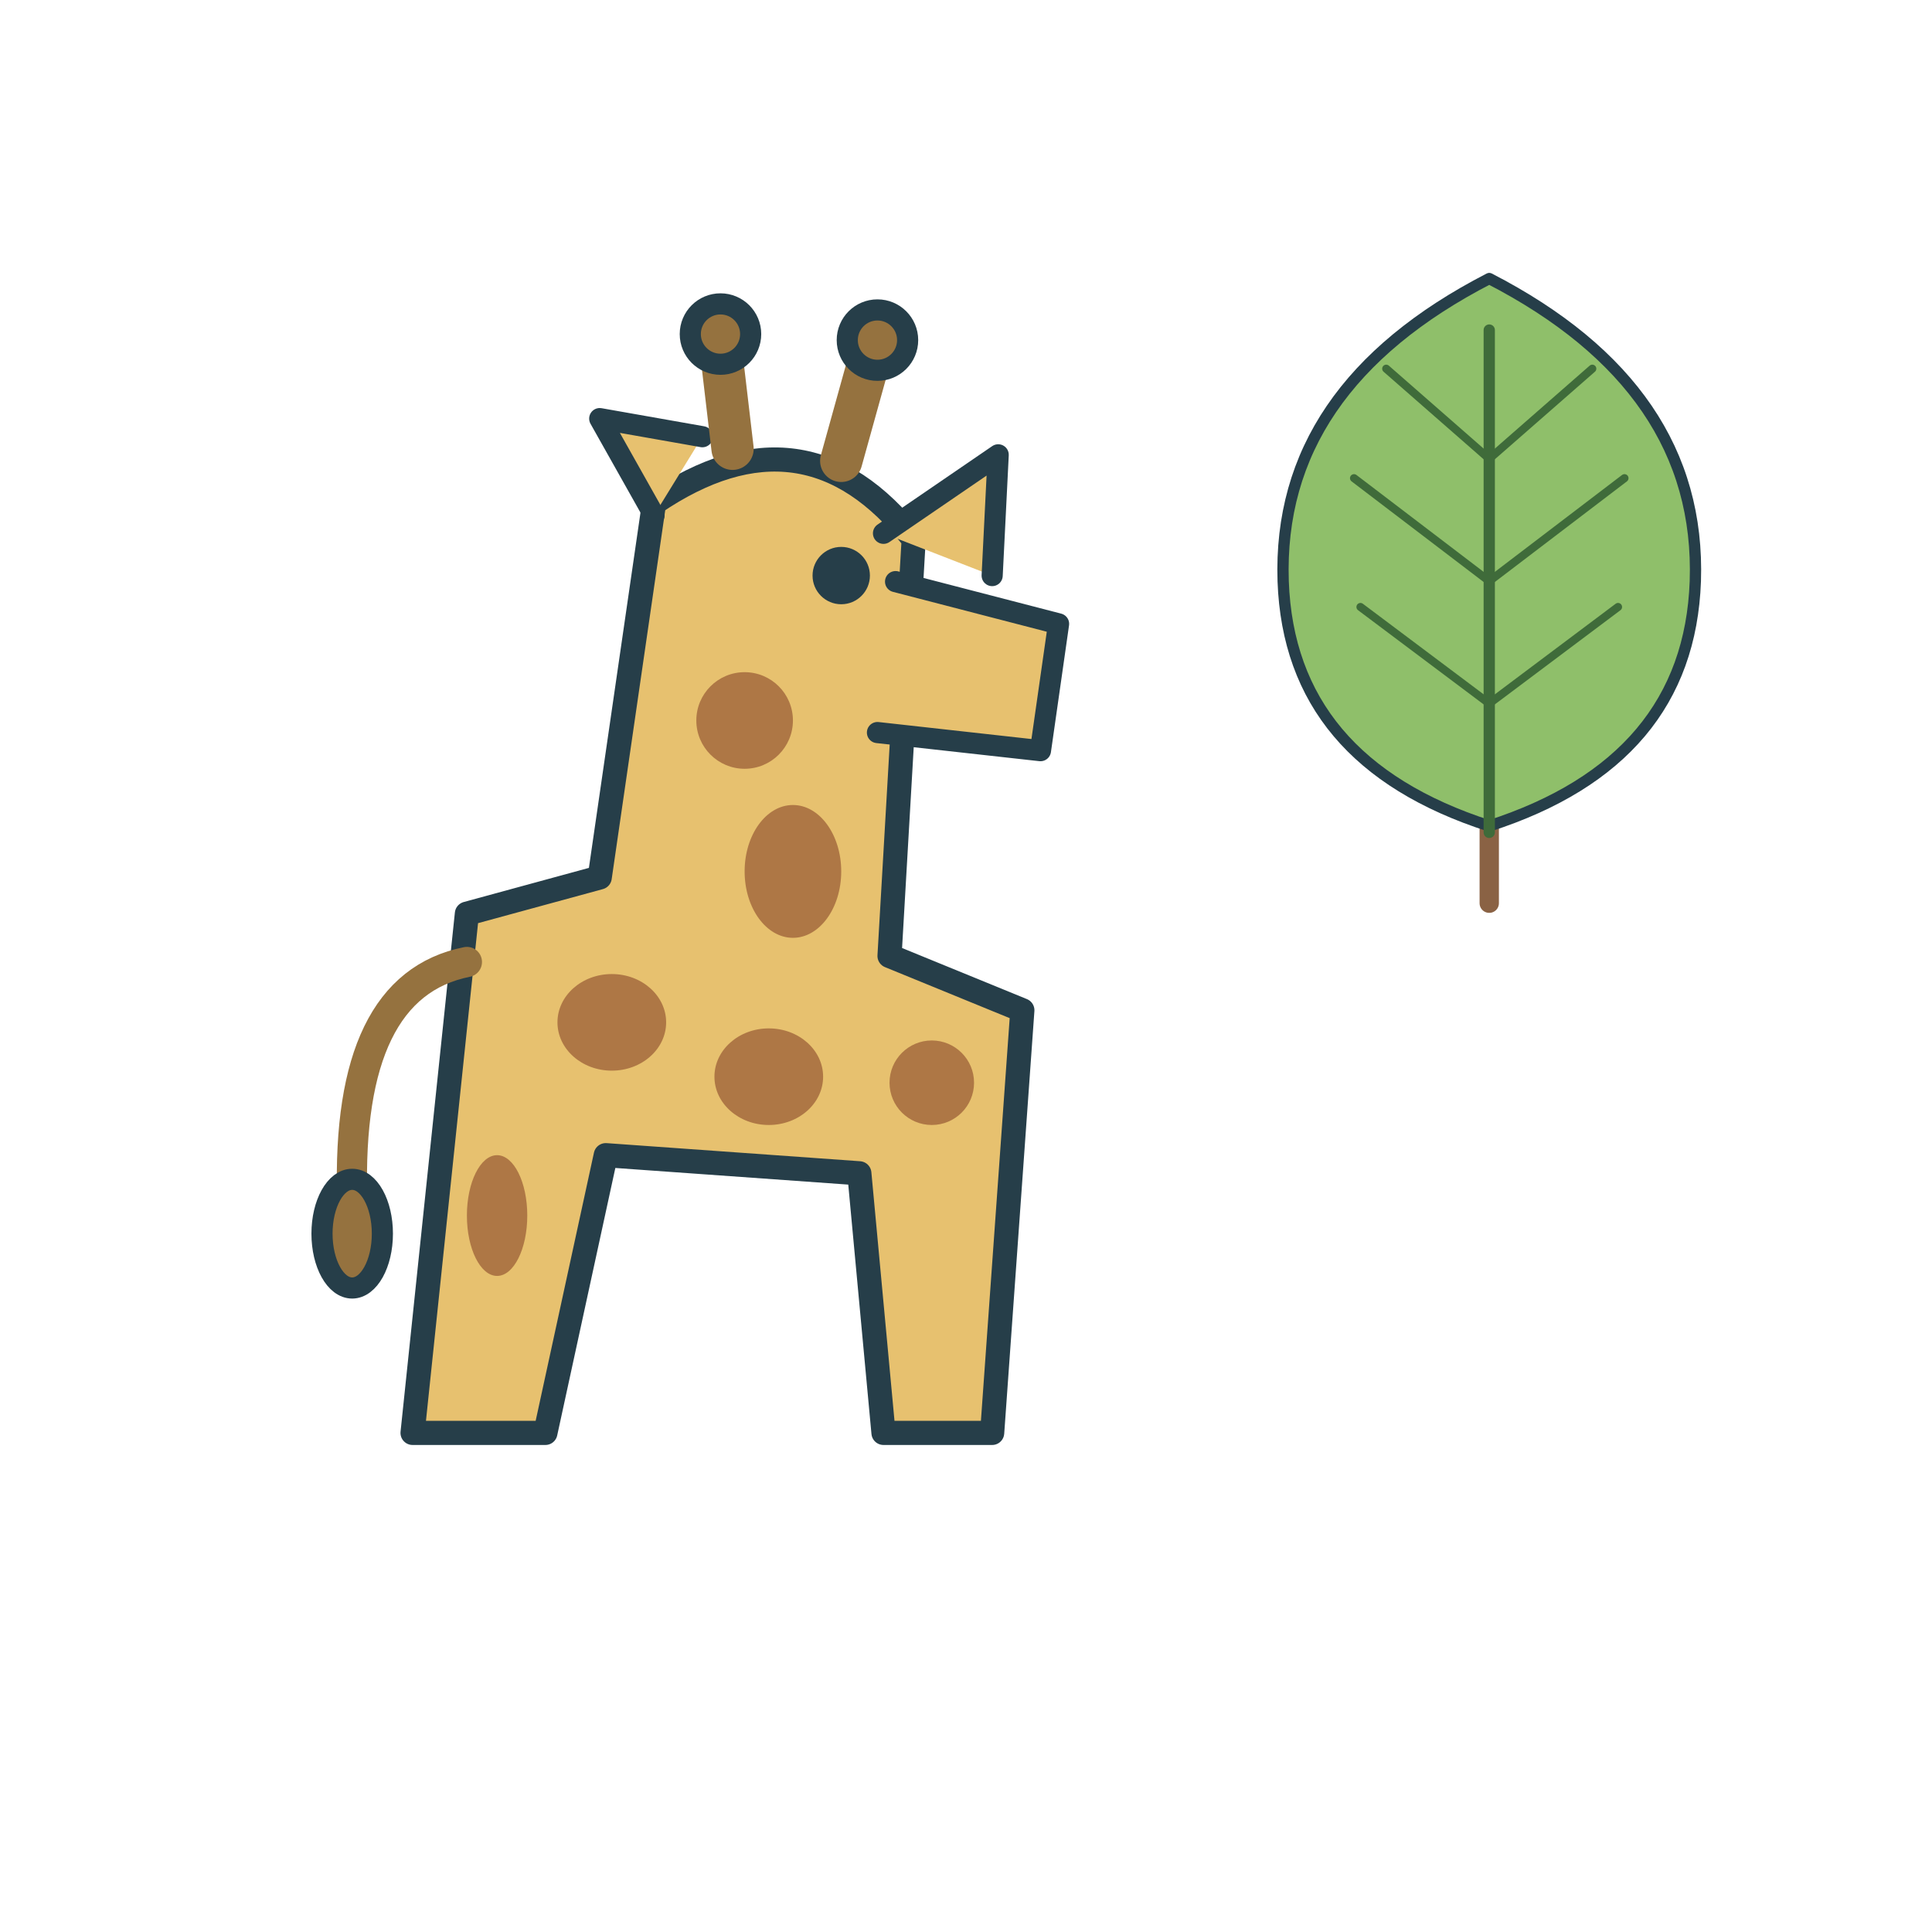
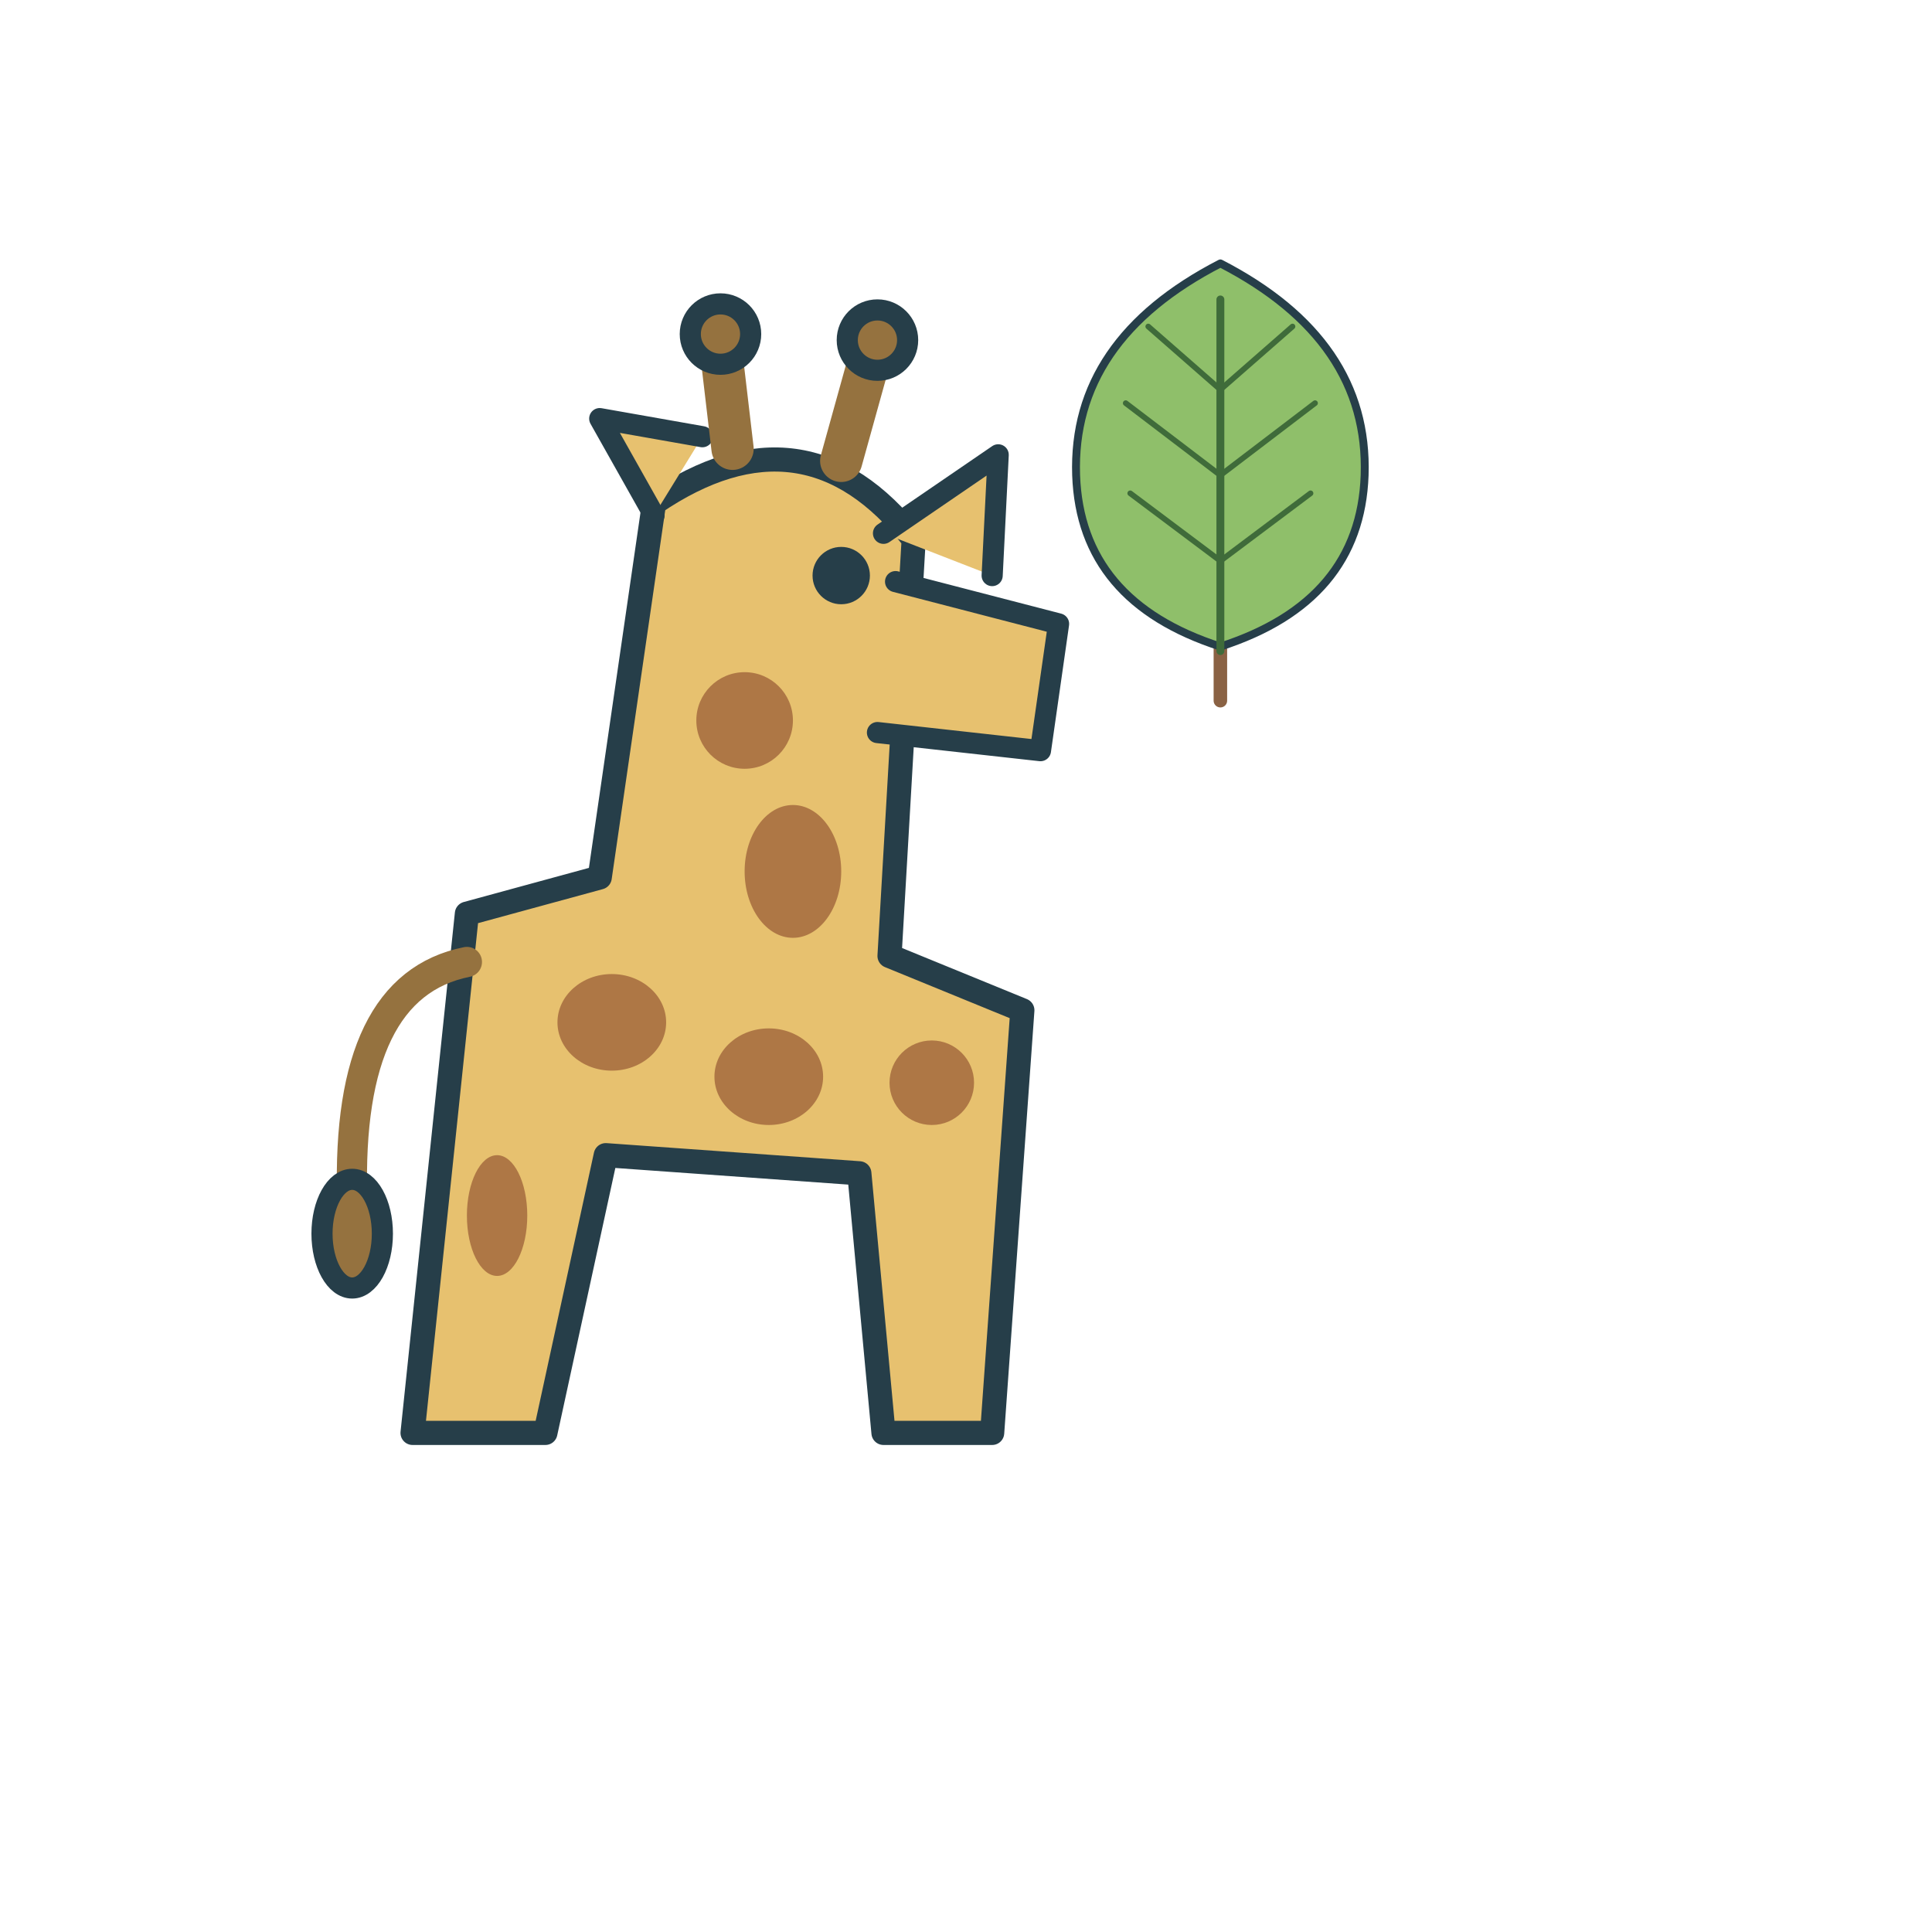
<svg xmlns="http://www.w3.org/2000/svg" viewBox="0 0 240 240">
  <g stroke="#263e49" stroke-width="3.5" stroke-linecap="round" stroke-linejoin="round">
    <g transform="translate(-8 25) scale(.75)">
      <path d="M79 204 L88 118 L110 112 L119 50 Q144 33 162 56 L158 125 L180 134 L175 204 L157 204 L153 161 L111 158 L101 204 Z" fill="#e7c16f" stroke-width="4" />
      <path d="M119 52 L110 36 L127 39 M157 55 L176 42 L175 62" fill="#e7c16f" />
      <path d="M132 41 L130 24 M150 43 L155 25" fill="none" stroke="#95723f" stroke-width="7" />
      <circle cx="130" cy="22" r="5" fill="#95723f" />
      <circle cx="156" cy="23" r="5" fill="#95723f" />
      <path d="M159 63 L186 70 L183 91 L156 88" fill="#e7c16f" />
      <circle cx="150" cy="62" r="3" fill="#263e49" />
      <ellipse cx="134" cy="86" rx="8" ry="8" fill="#ae7745" stroke="none" />
      <ellipse cx="142" cy="111" rx="8" ry="11" fill="#ae7745" stroke="none" />
      <ellipse cx="112" cy="136" rx="9" ry="8" fill="#ae7745" stroke="none" />
      <ellipse cx="138" cy="145" rx="9" ry="8" fill="#ae7745" stroke="none" />
      <ellipse cx="165" cy="146" rx="7" ry="7" fill="#ae7745" stroke="none" />
      <ellipse cx="93" cy="168" rx="5" ry="10" fill="#ae7745" stroke="none" />
      <path d="M88 126 Q68 130 69 165" fill="none" stroke="#95723f" stroke-width="5" />
      <ellipse cx="69" cy="171" rx="5" ry="9" fill="#95723f" />
    </g>
-     <g transform="translate(137 25) scale(.4)">
+     <g transform="translate(118 26) scale(0.28)">
      <g stroke="#263e49" stroke-width="3.5" stroke-linecap="round" stroke-linejoin="round">
        <path d="M120 190 L120 218" fill="none" stroke="#8a6244" stroke-width="6" />
        <path d="M120 24 Q186 58 184 118 Q182 174 120 194 Q58 174 56 118 Q54 58 120 24 Z" fill="#8fbf6a" />
        <path d="M120 40 L120 196" fill="none" stroke="#3f6b3a" stroke-width="3.5" />
        <path d="M120 80 L152 52 M120 80 L88 52 M120 118 L162 86 M120 118 L78 86 M120 156 L160 126 M120 156 L80 126" fill="none" stroke="#3f6b3a" stroke-width="2.5" />
      </g>
    </g>
  </g>
</svg>
